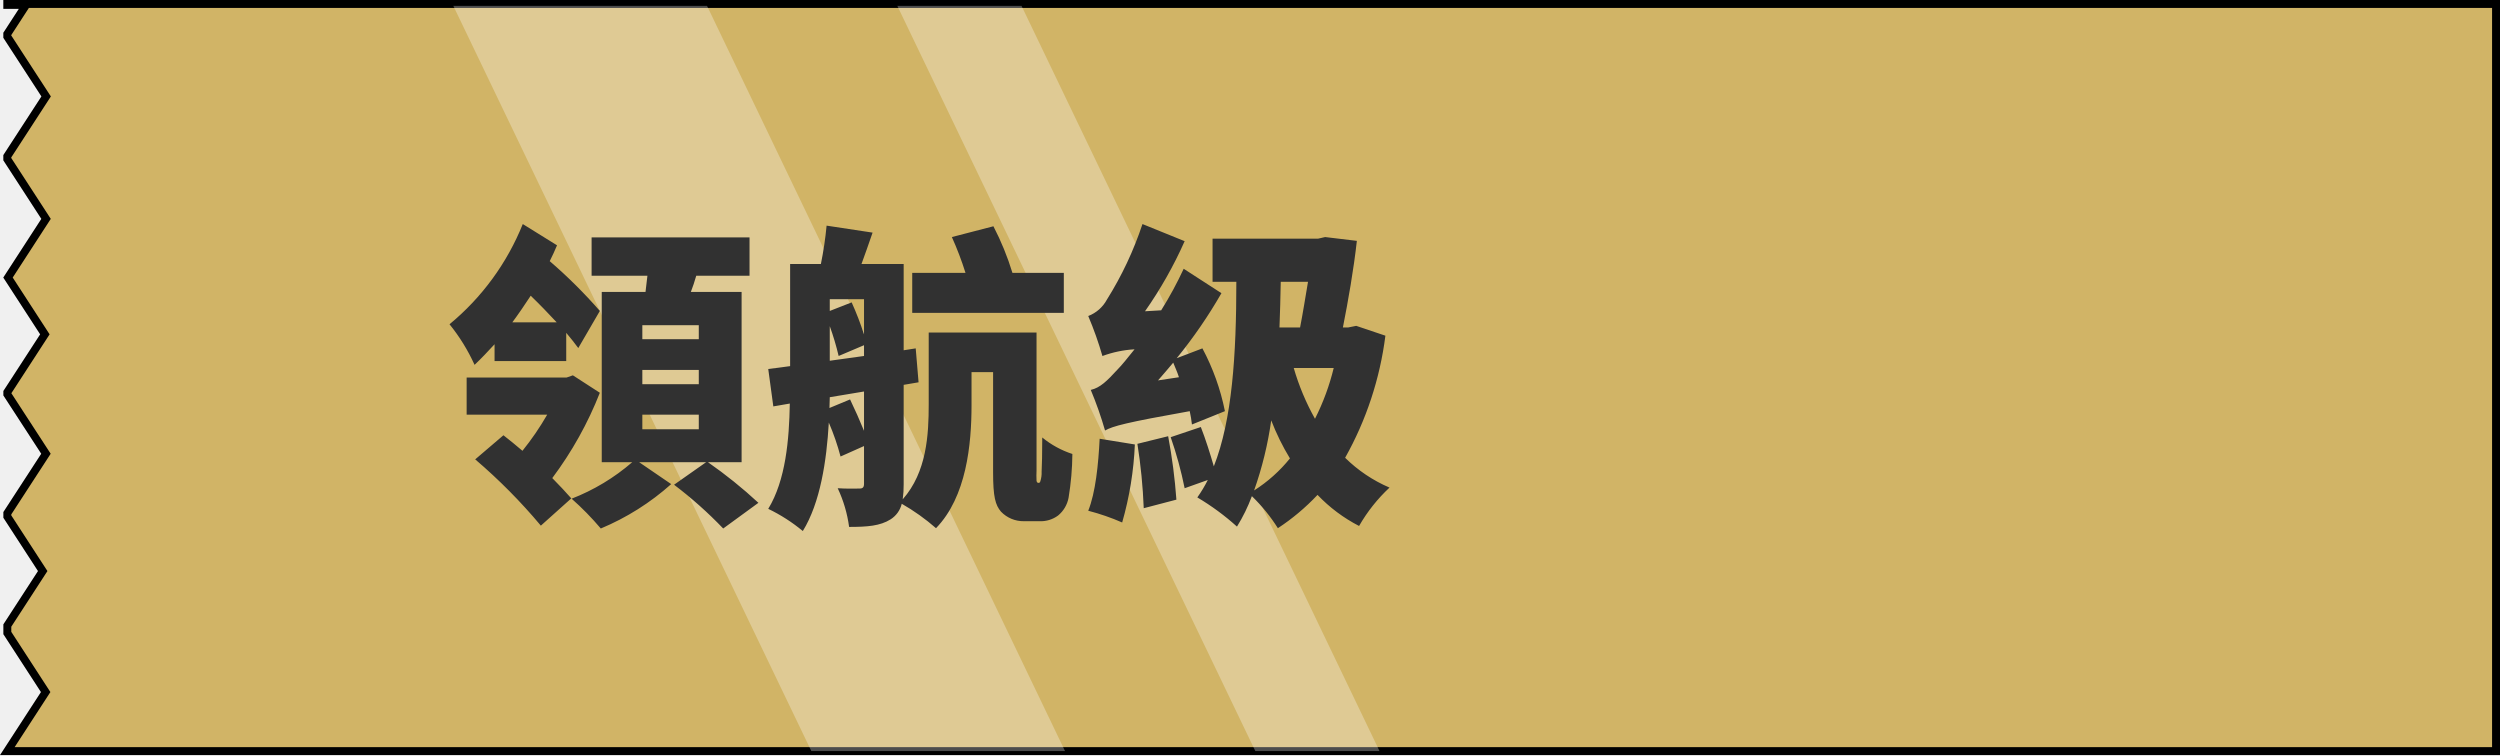
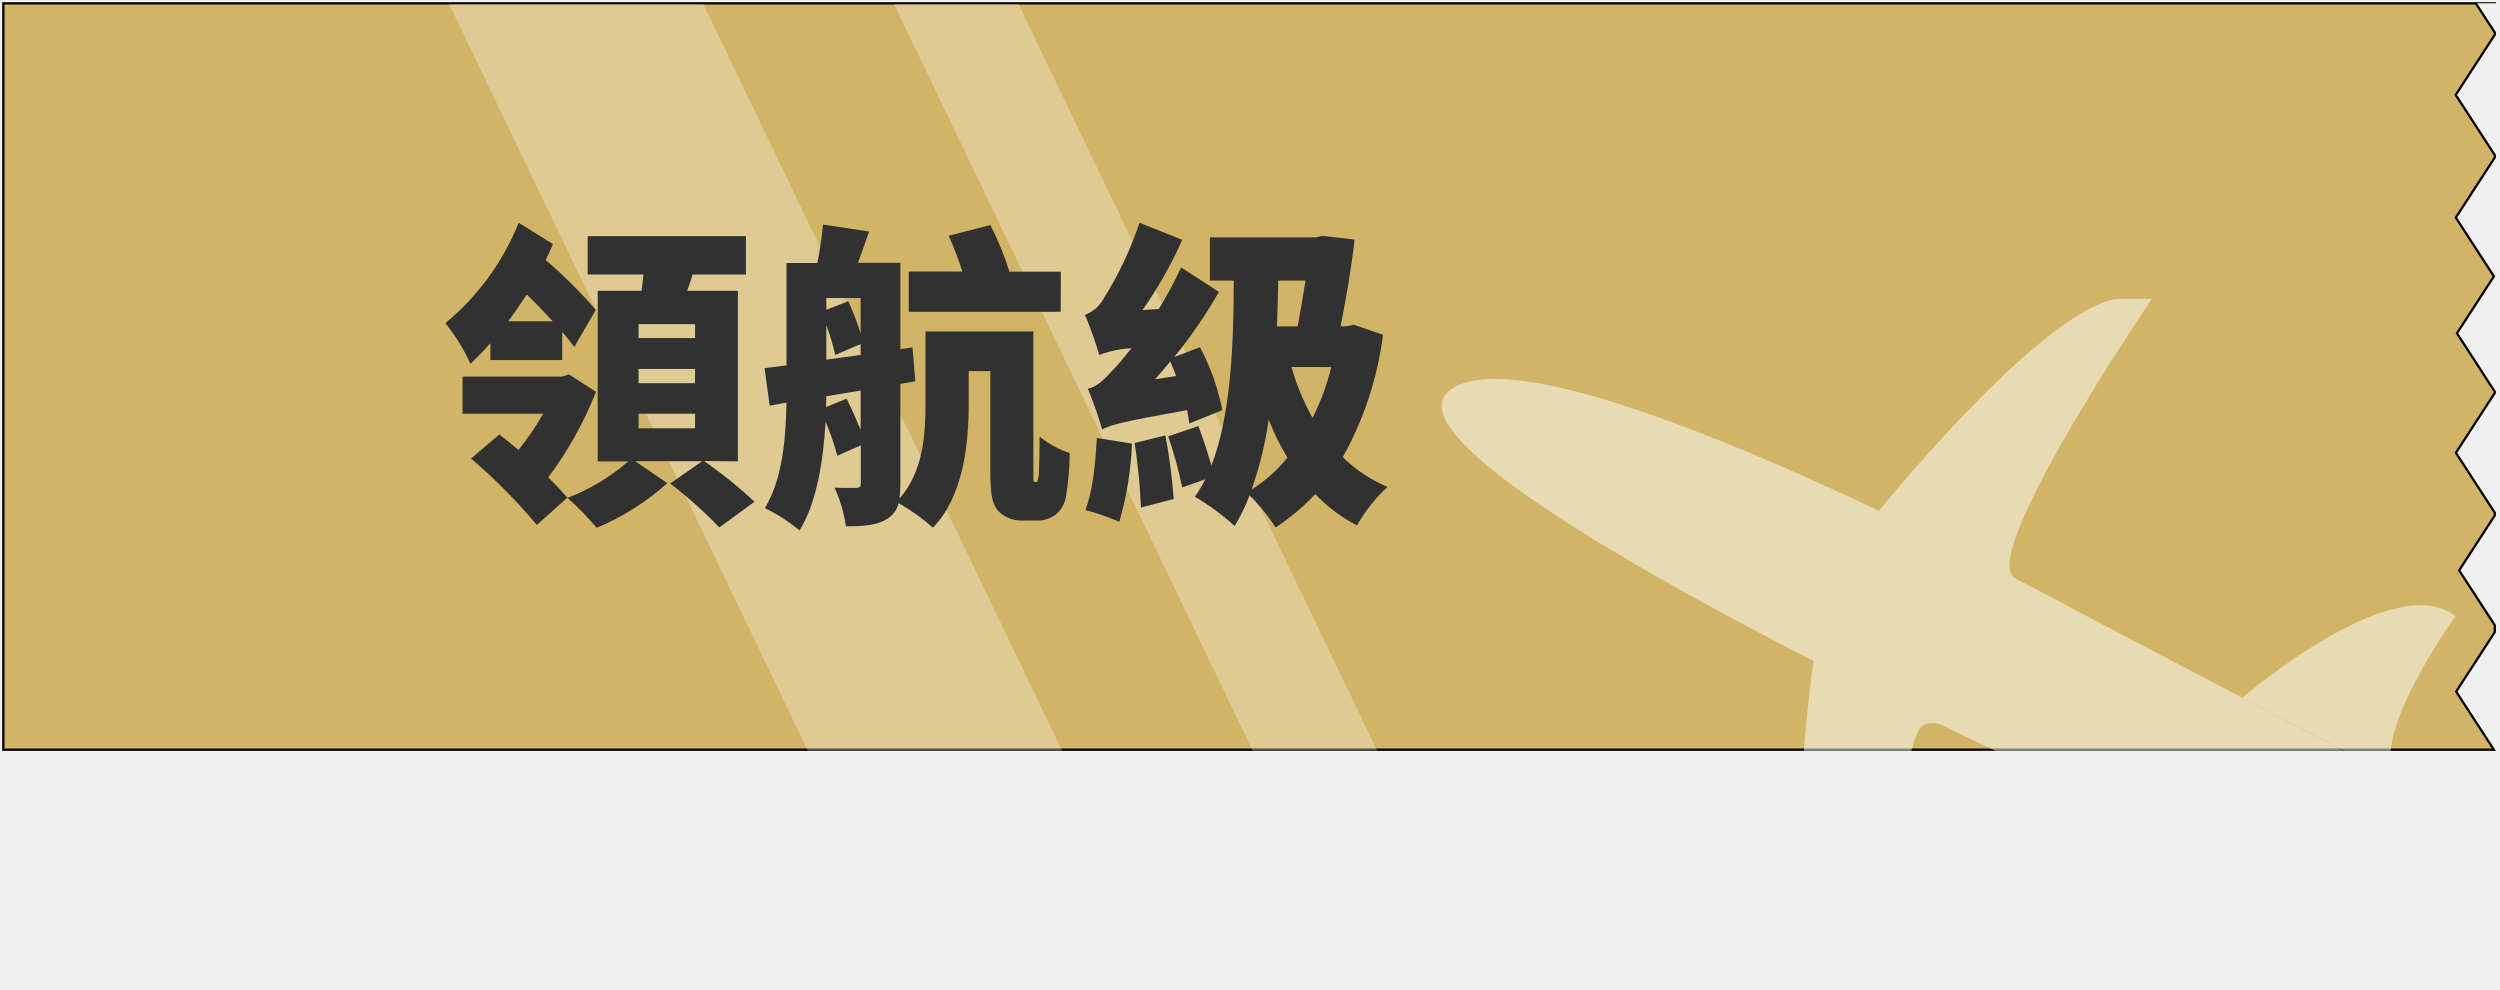
- <svg xmlns="http://www.w3.org/2000/svg" width="315.319" height="95.233" viewBox="0 0 315.319 95.233">
-   <g transform="translate(-4892.823 653.739)">
-     <g transform="translate(0 186)">
-       <path d="M313.9,283.649l-4.9-7.543,4.9-7.543v-.37l-4.889-7.529,4.8-7.4-4.651-7.163,4.735-7.293v-.268l-4.871-7.5,4.871-7.5v-.425l-4.462-6.871,4.462-6.871v-.945l-4.835-7.446,4.835-7.446H0V287.77H313.9v-.121h-2.374l2.374-3.657Z" transform="translate(5207.642 -551.469) rotate(180)" fill="#d1b466" stroke="#000" stroke-miterlimit="10" stroke-width="1" />
-       <path d="M0,0H15.665L60.818,93.99H45.153Z" transform="translate(5006 -839)" fill="#fff" opacity="0.3" />
-       <path d="M0,0H32L77.153,93.99h-32Z" transform="translate(4950 -839)" fill="#fff" opacity="0.3" />
-       <path d="M8.44,23.92c.8-1.08,1.56-2.2,2.32-3.36,1.12,1.08,2.24,2.24,3.28,3.36ZM6.2,28.8h9.04V25.24c.6.72,1.12,1.36,1.52,1.92l2.72-4.68a62.423,62.423,0,0,0-6.32-6.28c.32-.64.64-1.32.92-2L9.76,11.52A31.706,31.706,0,0,1,.52,24.16a23.592,23.592,0,0,1,3.16,5.12c.84-.8,1.68-1.68,2.52-2.6Zm9.88,1.8-.8.28H2.68v4.68H12.84a35.112,35.112,0,0,1-3.12,4.56c-.84-.72-1.68-1.4-2.4-1.96L3.76,41.2a70.445,70.445,0,0,1,8.28,8.36l3.84-3.44c-.68-.76-1.48-1.64-2.4-2.56a46.032,46.032,0,0,0,6-10.76Zm15.88-4.56H24.84V24.28h7.12Zm0,5.68H24.84v-1.8h7.12Zm0,5.68H24.84V35.56h7.12Zm5.4,4.16V20.08h-6.4c.24-.64.48-1.32.68-2.04h6.72V13.2H18.44v4.84h7.04l-.24,2.04H19.72V41.56h3.84a26.072,26.072,0,0,1-7.64,4.6,36.067,36.067,0,0,1,3.68,3.76,31.584,31.584,0,0,0,8.88-5.6l-4.04-2.76h8.44L28.84,44.4a52.169,52.169,0,0,1,6.2,5.52l4.44-3.24a59.022,59.022,0,0,0-6.36-5.12ZM78,17.68H71.52a34.946,34.946,0,0,0-2.4-5.88l-5.24,1.36a40.593,40.593,0,0,1,1.72,4.52H58.88v5.04H78ZM48.44,34.72l.04-1.36,4.32-.72V37.6c-.52-1.28-1.16-2.72-1.76-3.96Zm.04-10.32a34.073,34.073,0,0,1,1.12,3.76l3.2-1.36v1.36l-4.32.6Zm4.32,1.04a38.227,38.227,0,0,0-1.56-4.04l-2.76,1.08V21H52.8ZM74.76,44.16c-.08,0-.16-.08-.2-.24a13.505,13.505,0,0,1,0-1.36V25.2H60.96v9.04c0,3.84-.24,8.56-3.28,12a12.718,12.718,0,0,0,.12-1.88V31.8l1.88-.32-.36-4.28-1.52.24V16.56H52.48c.44-1.2.92-2.56,1.4-3.96l-5.8-.88a45.792,45.792,0,0,1-.72,4.84H43.48V29.44c-1,.16-1.92.24-2.76.36l.64,4.72,2.08-.36c-.08,4.56-.52,9.68-2.72,13.28a21.358,21.358,0,0,1,4.36,2.8c2.2-3.56,3-8.84,3.28-13.68a30.58,30.58,0,0,1,1.48,4.28l2.96-1.32v4.76c0,.44-.16.6-.56.6-.44,0-1.68.04-2.76-.04a16.647,16.647,0,0,1,1.44,4.88c2.28,0,3.92-.12,5.24-.96a3.22,3.22,0,0,0,1.4-1.96,26.592,26.592,0,0,1,4.32,3.08c3.84-3.96,4.48-10.56,4.48-15.52V30.2h2.72V42.84c0,3.08.28,4.12,1,4.96A3.928,3.928,0,0,0,72.96,49h1.96a3.681,3.681,0,0,0,2.36-.72,3.8,3.8,0,0,0,1.32-2.24,35.706,35.706,0,0,0,.48-5.52,11.692,11.692,0,0,1-3.8-2.08c0,2-.04,3.6-.08,4.32a3.366,3.366,0,0,1-.16,1.2c-.04.16-.12.2-.2.2ZM89.88,31.24c.64-.72,1.28-1.48,1.92-2.24.24.6.52,1.2.72,1.84Zm-7-3.08a13.925,13.925,0,0,1,4.04-.84c-.92,1.16-1.68,2.08-2.12,2.52-1.36,1.48-2.2,2.32-3.4,2.6a47.255,47.255,0,0,1,1.8,5.12c1-.56,2.6-1,10.68-2.44a16.3,16.3,0,0,1,.28,1.68l4.16-1.68a28.834,28.834,0,0,0-2.84-7.92l-3.24,1.24a61.036,61.036,0,0,0,5.64-8.2l-4.76-3.08a47.577,47.577,0,0,1-2.84,5.24l-2.04.12a52.209,52.209,0,0,0,5-8.84l-5.32-2.16a43.894,43.894,0,0,1-4.48,9.52,4.507,4.507,0,0,1-2.36,2.08,44.052,44.052,0,0,1,1.8,5.08ZM82.52,38.6c-.16,3.24-.52,6.8-1.44,9.08a28.37,28.37,0,0,1,4.28,1.48,42.078,42.078,0,0,0,1.6-9.84Zm4.76.64a68.682,68.682,0,0,1,.8,8.12l4.12-1.08a70.964,70.964,0,0,0-1.04-8ZM102,45.12a45.4,45.4,0,0,0,2.16-8.84,29.736,29.736,0,0,0,2.36,4.8A18.661,18.661,0,0,1,102,45.12Zm6.8-26.32c-.32,1.88-.64,3.92-1,5.76h-2.6c.08-1.88.12-3.8.16-5.76Zm3.24,10.88a29.716,29.716,0,0,1-2.36,6.4,30.4,30.4,0,0,1-2.68-6.4Zm2.84-5.32-1,.2h-.68c.68-3.44,1.36-7.32,1.76-10.92l-4-.48-.88.2H96.76V18.8h3c0,9.2-.52,17.4-2.84,23.28-.44-1.52-1.04-3.44-1.64-4.96l-3.8,1.28a49.227,49.227,0,0,1,1.76,6.44l2.92-1.04A16.853,16.853,0,0,1,94.84,46a31.117,31.117,0,0,1,5,3.68,21.411,21.411,0,0,0,1.88-3.84A22.012,22.012,0,0,1,105,49.88a27.851,27.851,0,0,0,5-4.2,19.745,19.745,0,0,0,5.24,3.92,20.7,20.7,0,0,1,3.84-4.84,18.135,18.135,0,0,1-5.6-3.76,42.292,42.292,0,0,0,5.08-15.4Z" transform="translate(4949 -823)" fill="#313131" />
+ <svg xmlns="http://www.w3.org/2000/svg" viewBox="0 0 559.46 221.54">
+   <defs>
+     <style>.cls-1{fill:none;}.cls-2{clip-path:url(#clip-path);}.cls-3{fill:#d1b466;stroke:#000;stroke-miterlimit:10;}.cls-4,.cls-7{fill:#fff;}.cls-4{opacity:0.3;isolation:isolate;}.cls-5{fill:#313131;}.cls-6{opacity:0.5;}</style>
+     <clipPath id="clip-path">
+       <path class="cls-1" d="M558.55,7.83l-8.71,13.41,8.71,13.41v.65l-8.69,13.39,8.53,13.15-8.27,12.74,8.42,13V88l-8.66,13.33,8.66,13.34v.75l-7.93,12.22,7.93,12.21v1.68l-8.6,13.24,8.6,13.24H.5V.5H558.55V.72h-4.22l4.22,6.5Z" />
+     </clipPath>
+   </defs>
+   <g id="圖層_2" data-name="圖層 2">
+     <g id="圖層_1-2" data-name="圖層 1">
+       <g class="cls-2">
+         <path class="cls-3" d="M558.55,7.83l-8.71,13.41,8.71,13.41v.65l-8.69,13.39,8.53,13.15-8.27,12.74,8.42,13V88l-8.66,13.33,8.66,13.34v.75l-7.93,12.22,7.93,12.21v1.68l-8.6,13.24,8.6,13.24H.5V.5H558.55V.72h-4.22l4.22,6.5Z" />
+         <path class="cls-4" d="M200.07.92h27.85L308.19,168H280.34Z" />
+         <path class="cls-4" d="M100.51.92H157.4L237.68,168H180.79Z" />
+         <path class="cls-5" d="M113.74,71.89c1.42-1.92,2.77-3.91,4.13-6,2,1.92,4,4,5.83,6Zm-4,8.68h16.07V74.24c1.07,1.28,2,2.42,2.7,3.41l4.84-8.32a111.71,111.71,0,0,0-11.24-11.16c.57-1.14,1.14-2.35,1.64-3.56l-7.68-4.76A56.32,56.32,0,0,1,99.66,72.32a42.2,42.2,0,0,1,5.62,9.1c1.49-1.42,3-3,4.48-4.62Zm17.56,3.2-1.42.5H103.5v8.32h18.06a62,62,0,0,1-5.54,8.1c-1.5-1.28-3-2.48-4.27-3.48l-6.33,5.4a125.29,125.29,0,0,1,14.72,14.87l6.83-6.12c-1.21-1.35-2.63-2.91-4.27-4.55a81.56,81.56,0,0,0,10.67-19.13Zm28.23-8.11H142.9V72.53h12.65Zm0,10.1H142.9v-3.2h12.65Zm0,10.1H142.9V92.59h12.65Zm9.6,7.39V65.07H153.78c.42-1.14.85-2.35,1.21-3.63h11.94v-8.6H131.52v8.6H144l-.42,3.63h-9.82v38.18h6.83A46.13,46.13,0,0,1,127,111.43a63.56,63.56,0,0,1,6.54,6.69,56.22,56.22,0,0,0,15.79-10l-7.18-4.91h15l-7.18,5a93.38,93.38,0,0,1,11,9.82l7.89-5.76a105.19,105.19,0,0,0-11.3-9.11ZM237.4,60.8H225.88a62.41,62.41,0,0,0-4.26-10.45l-9.32,2.42a71.35,71.35,0,0,1,3.06,8h-12v9h34ZM184.85,91.09l.07-2.41,7.68-1.28v8.81c-.92-2.27-2.06-4.83-3.13-7Zm.07-18.34a58.15,58.15,0,0,1,2,6.68L192.6,77v2.42l-7.68,1.07Zm7.68,1.85a65.84,65.84,0,0,0-2.77-7.19l-4.91,1.92V66.7h7.68Zm39,33.28c-.14,0-.28-.15-.35-.43,0-.81,0-1.61,0-2.42V74.17H207.11V90.24c0,6.83-.43,15.22-5.83,21.33a23.23,23.23,0,0,0,.21-3.34V85.9l3.35-.57-.64-7.6-2.71.42V58.81H192c.79-2.13,1.64-4.55,2.49-7l-10.31-1.56a80.69,80.69,0,0,1-1.28,8.6H176v22.9c-1.77.28-3.41.42-4.9.64l1.14,8.39L176,90.1c-.14,8.11-.92,17.21-4.83,23.61a38,38,0,0,1,7.75,5c3.91-6.33,5.33-15.72,5.83-24.32a55,55,0,0,1,2.63,7.6l5.26-2.34v8.46c0,.78-.28,1.07-1,1.07s-3,.07-4.91-.07a29.46,29.46,0,0,1,2.56,8.67c4.05,0,7-.21,9.32-1.71a5.71,5.71,0,0,0,2.49-3.48,47,47,0,0,1,7.68,5.48c6.82-7,8-18.78,8-27.6V83.06h4.84v22.47c0,5.48.49,7.32,1.77,8.82a7,7,0,0,0,5.12,2.13h3.49a6.51,6.51,0,0,0,4.19-1.28,6.74,6.74,0,0,0,2.35-4,63.38,63.38,0,0,0,.85-9.81,21,21,0,0,1-6.75-3.7c0,3.55-.07,6.4-.14,7.68a6.17,6.17,0,0,1-.29,2.13c-.07.29-.21.36-.35.36Zm26.88-23c1.14-1.28,2.28-2.63,3.42-4,.42,1.06.92,2.13,1.28,3.27Zm-12.44-5.48a24.91,24.91,0,0,1,7.18-1.49c-1.63,2.06-3,3.7-3.77,4.48-2.41,2.63-3.91,4.12-6,4.62a83.9,83.9,0,0,1,3.2,9.1c1.78-1,4.62-1.77,19-4.33a29.85,29.85,0,0,1,.49,3l7.4-3a51.41,51.41,0,0,0-5-14.08l-5.76,2.2a108.63,108.63,0,0,0,10-14.58l-8.47-5.47a84.43,84.43,0,0,1-5,9.31l-3.63.22a93.26,93.26,0,0,0,8.89-15.72L255,49.85a78.29,78.29,0,0,1-8,16.92,8,8,0,0,1-4.2,3.7,78.08,78.08,0,0,1,3.2,9ZM245.44,98c-.28,5.76-.92,12.09-2.56,16.14a51.11,51.11,0,0,1,7.61,2.64,74.63,74.63,0,0,0,2.84-17.5Zm8.46,1.14a120.46,120.46,0,0,1,1.42,14.44l7.33-1.92a125.86,125.86,0,0,0-1.85-14.23Zm26.17,10.45a80.8,80.8,0,0,0,3.84-15.71,52.34,52.34,0,0,0,4.2,8.53A33.16,33.16,0,0,1,280.07,109.58Zm12.09-46.79c-.57,3.34-1.14,7-1.78,10.24h-4.62c.14-3.34.21-6.75.28-10.24Zm5.76,19.34a52.89,52.89,0,0,1-4.2,11.38A54.35,54.35,0,0,1,289,82.13ZM303,72.68l-1.78.35H300c1.21-6.11,2.42-13,3.13-19.41L296,52.77l-1.56.35H270.76v9.67h5.33c0,16.36-.93,30.94-5,41.39-.78-2.7-1.85-6.12-2.92-8.82l-6.75,2.28a88.46,88.46,0,0,1,3.13,11.45l5.19-1.85a29.79,29.79,0,0,1-2.35,3.91,55.3,55.3,0,0,1,8.89,6.54,37.89,37.89,0,0,0,3.34-6.83,39.13,39.13,0,0,1,5.83,7.19,49.68,49.68,0,0,0,8.89-7.47,35.35,35.35,0,0,0,9.32,7,36.47,36.47,0,0,1,6.83-8.61,32.12,32.12,0,0,1-10-6.68,75.26,75.26,0,0,0,9-27.38Z" />
+         <g class="cls-6">
+           <path class="cls-7" d="M420.48,114.3s36.32-45,53.3-47.43h7.77s-39.42,58-30.54,62.57" />
+           <path class="cls-7" d="M406,146.87s-8.38,54.78,3,65l6,9.7s11.88-54.89,14.5-58.41c2.27-3.06,8.35,0,8.35,0" />
+           <path class="cls-7" d="M466.76,137.78s-120-65.91-142-50.7,133,86.19,133,86.19L549.5,211l9-25.14Z" />
+           <path class="cls-7" d="M501.81,156.12s33.8-29.12,47.69-18.26c0,0-22.49,31.44-11.56,37.17" />
+         </g>
+       </g>
    </g>
  </g>
</svg>
